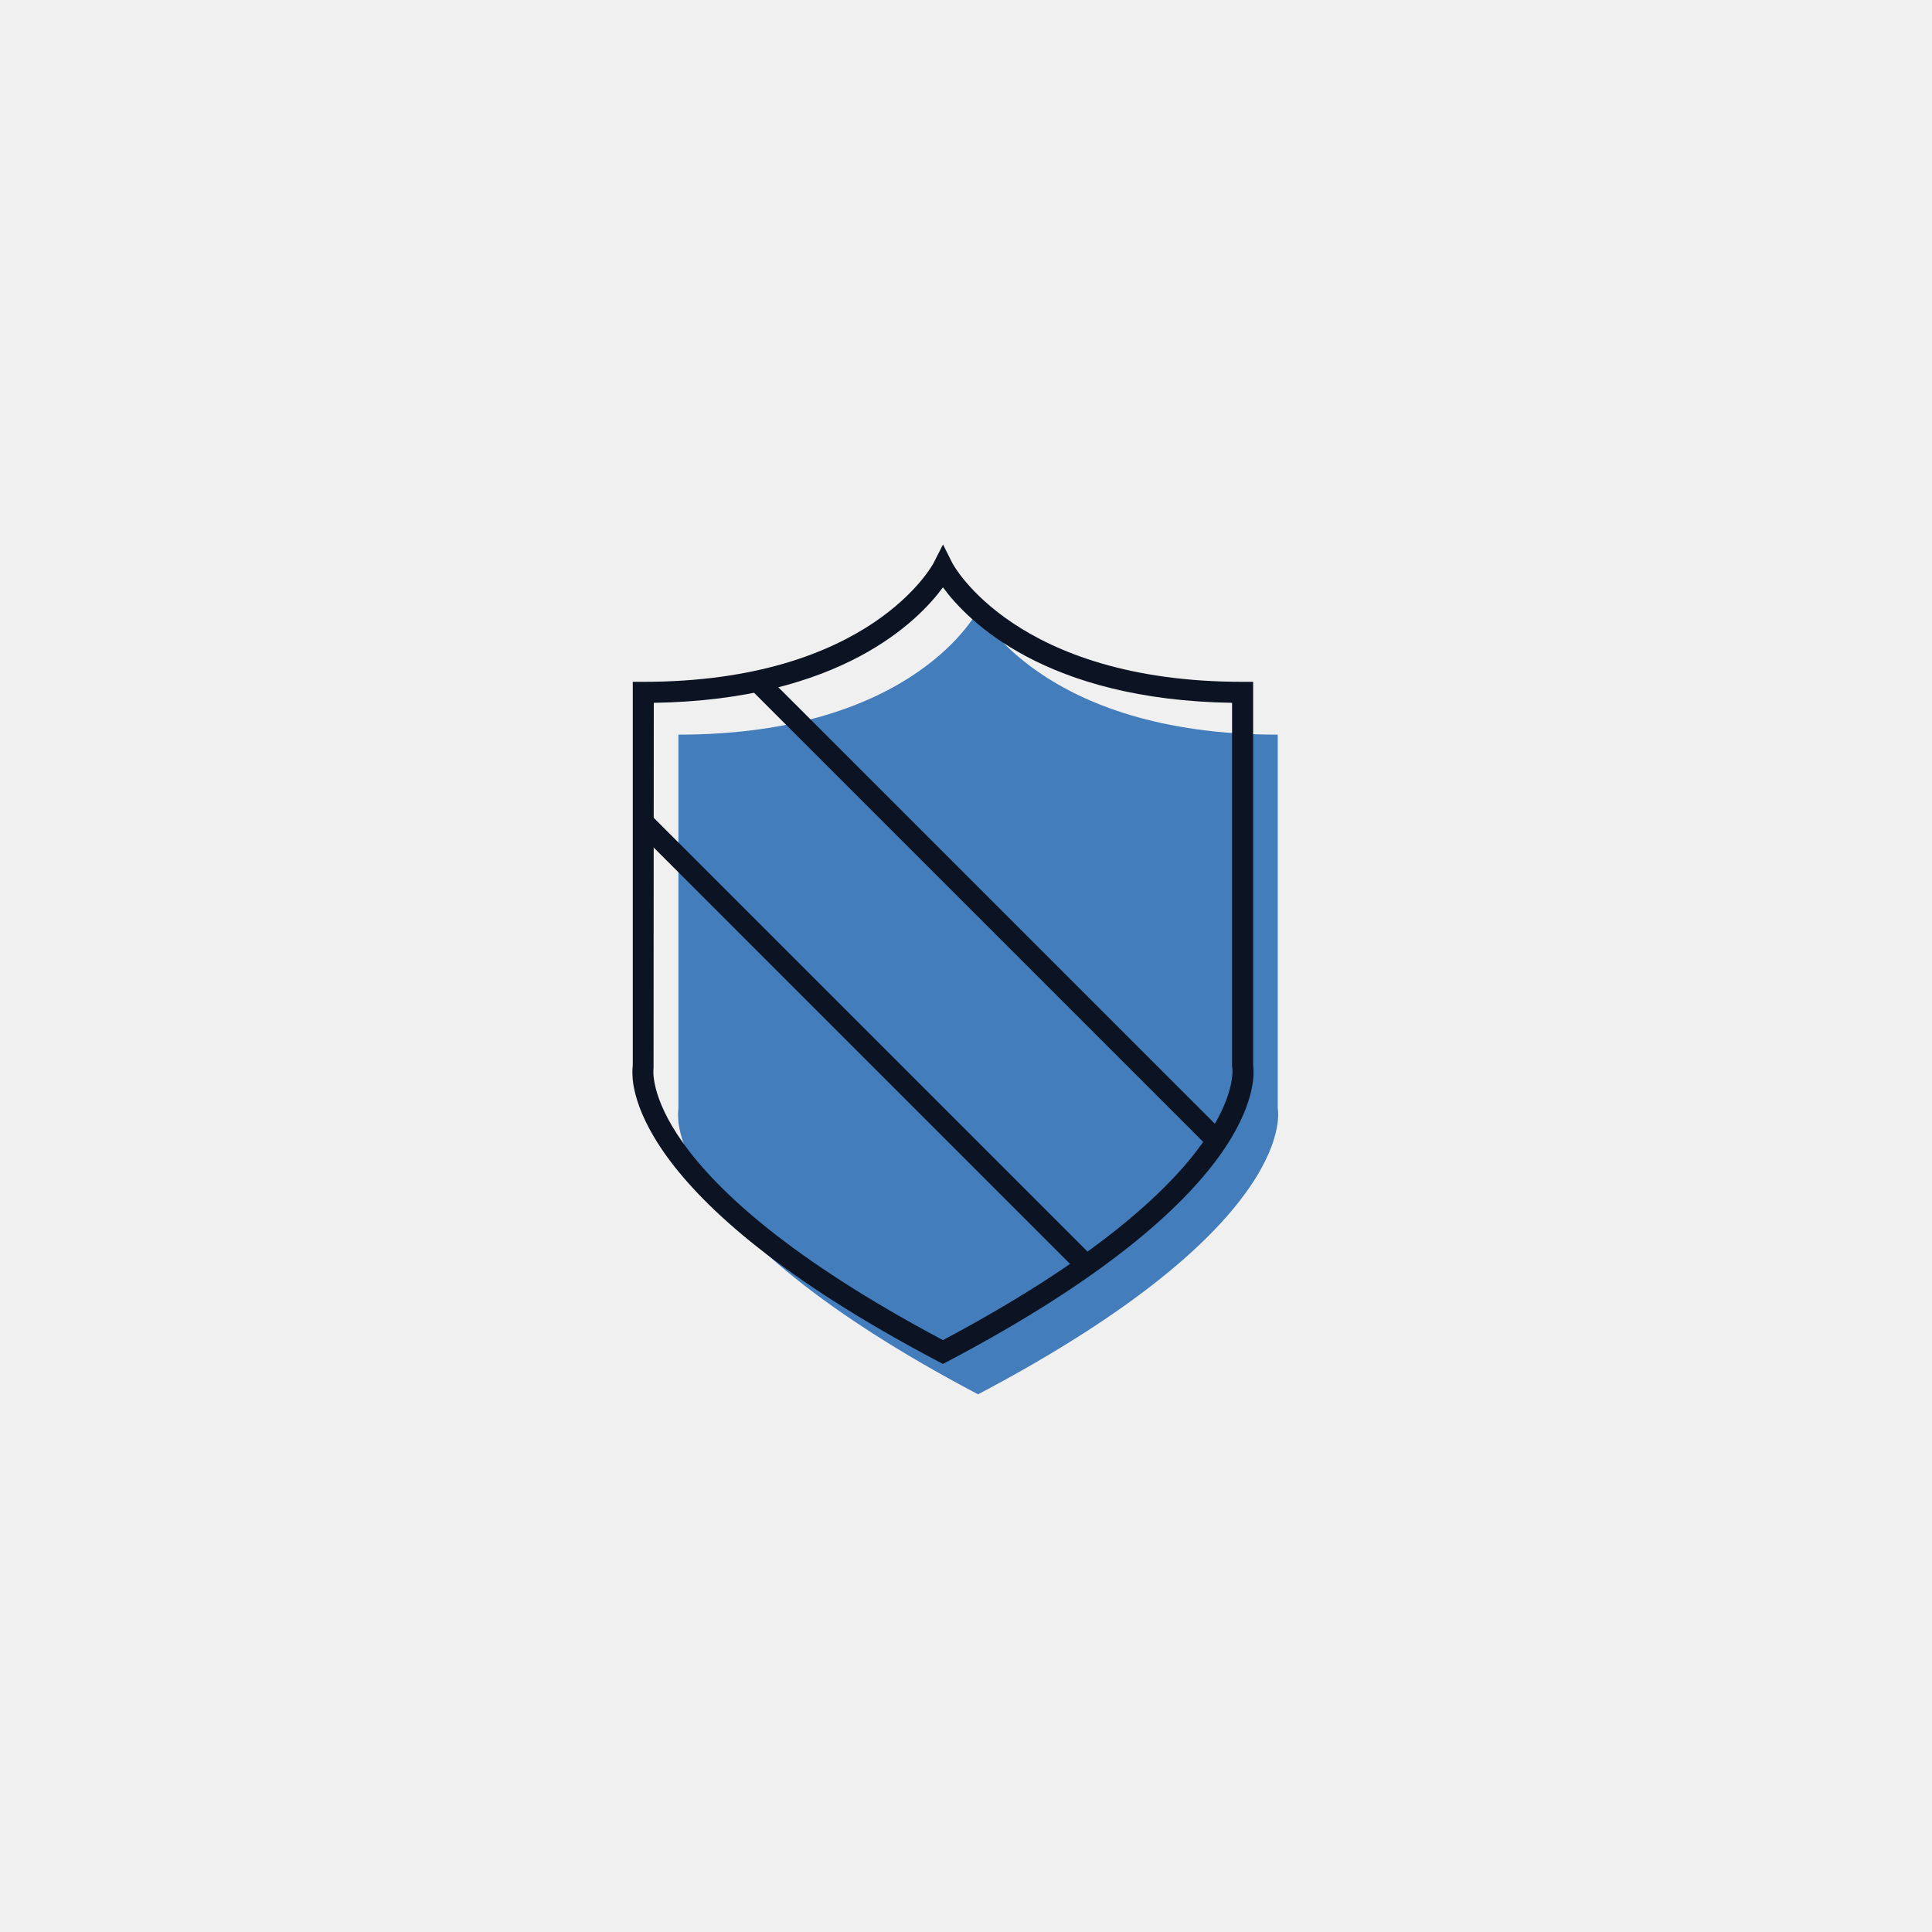
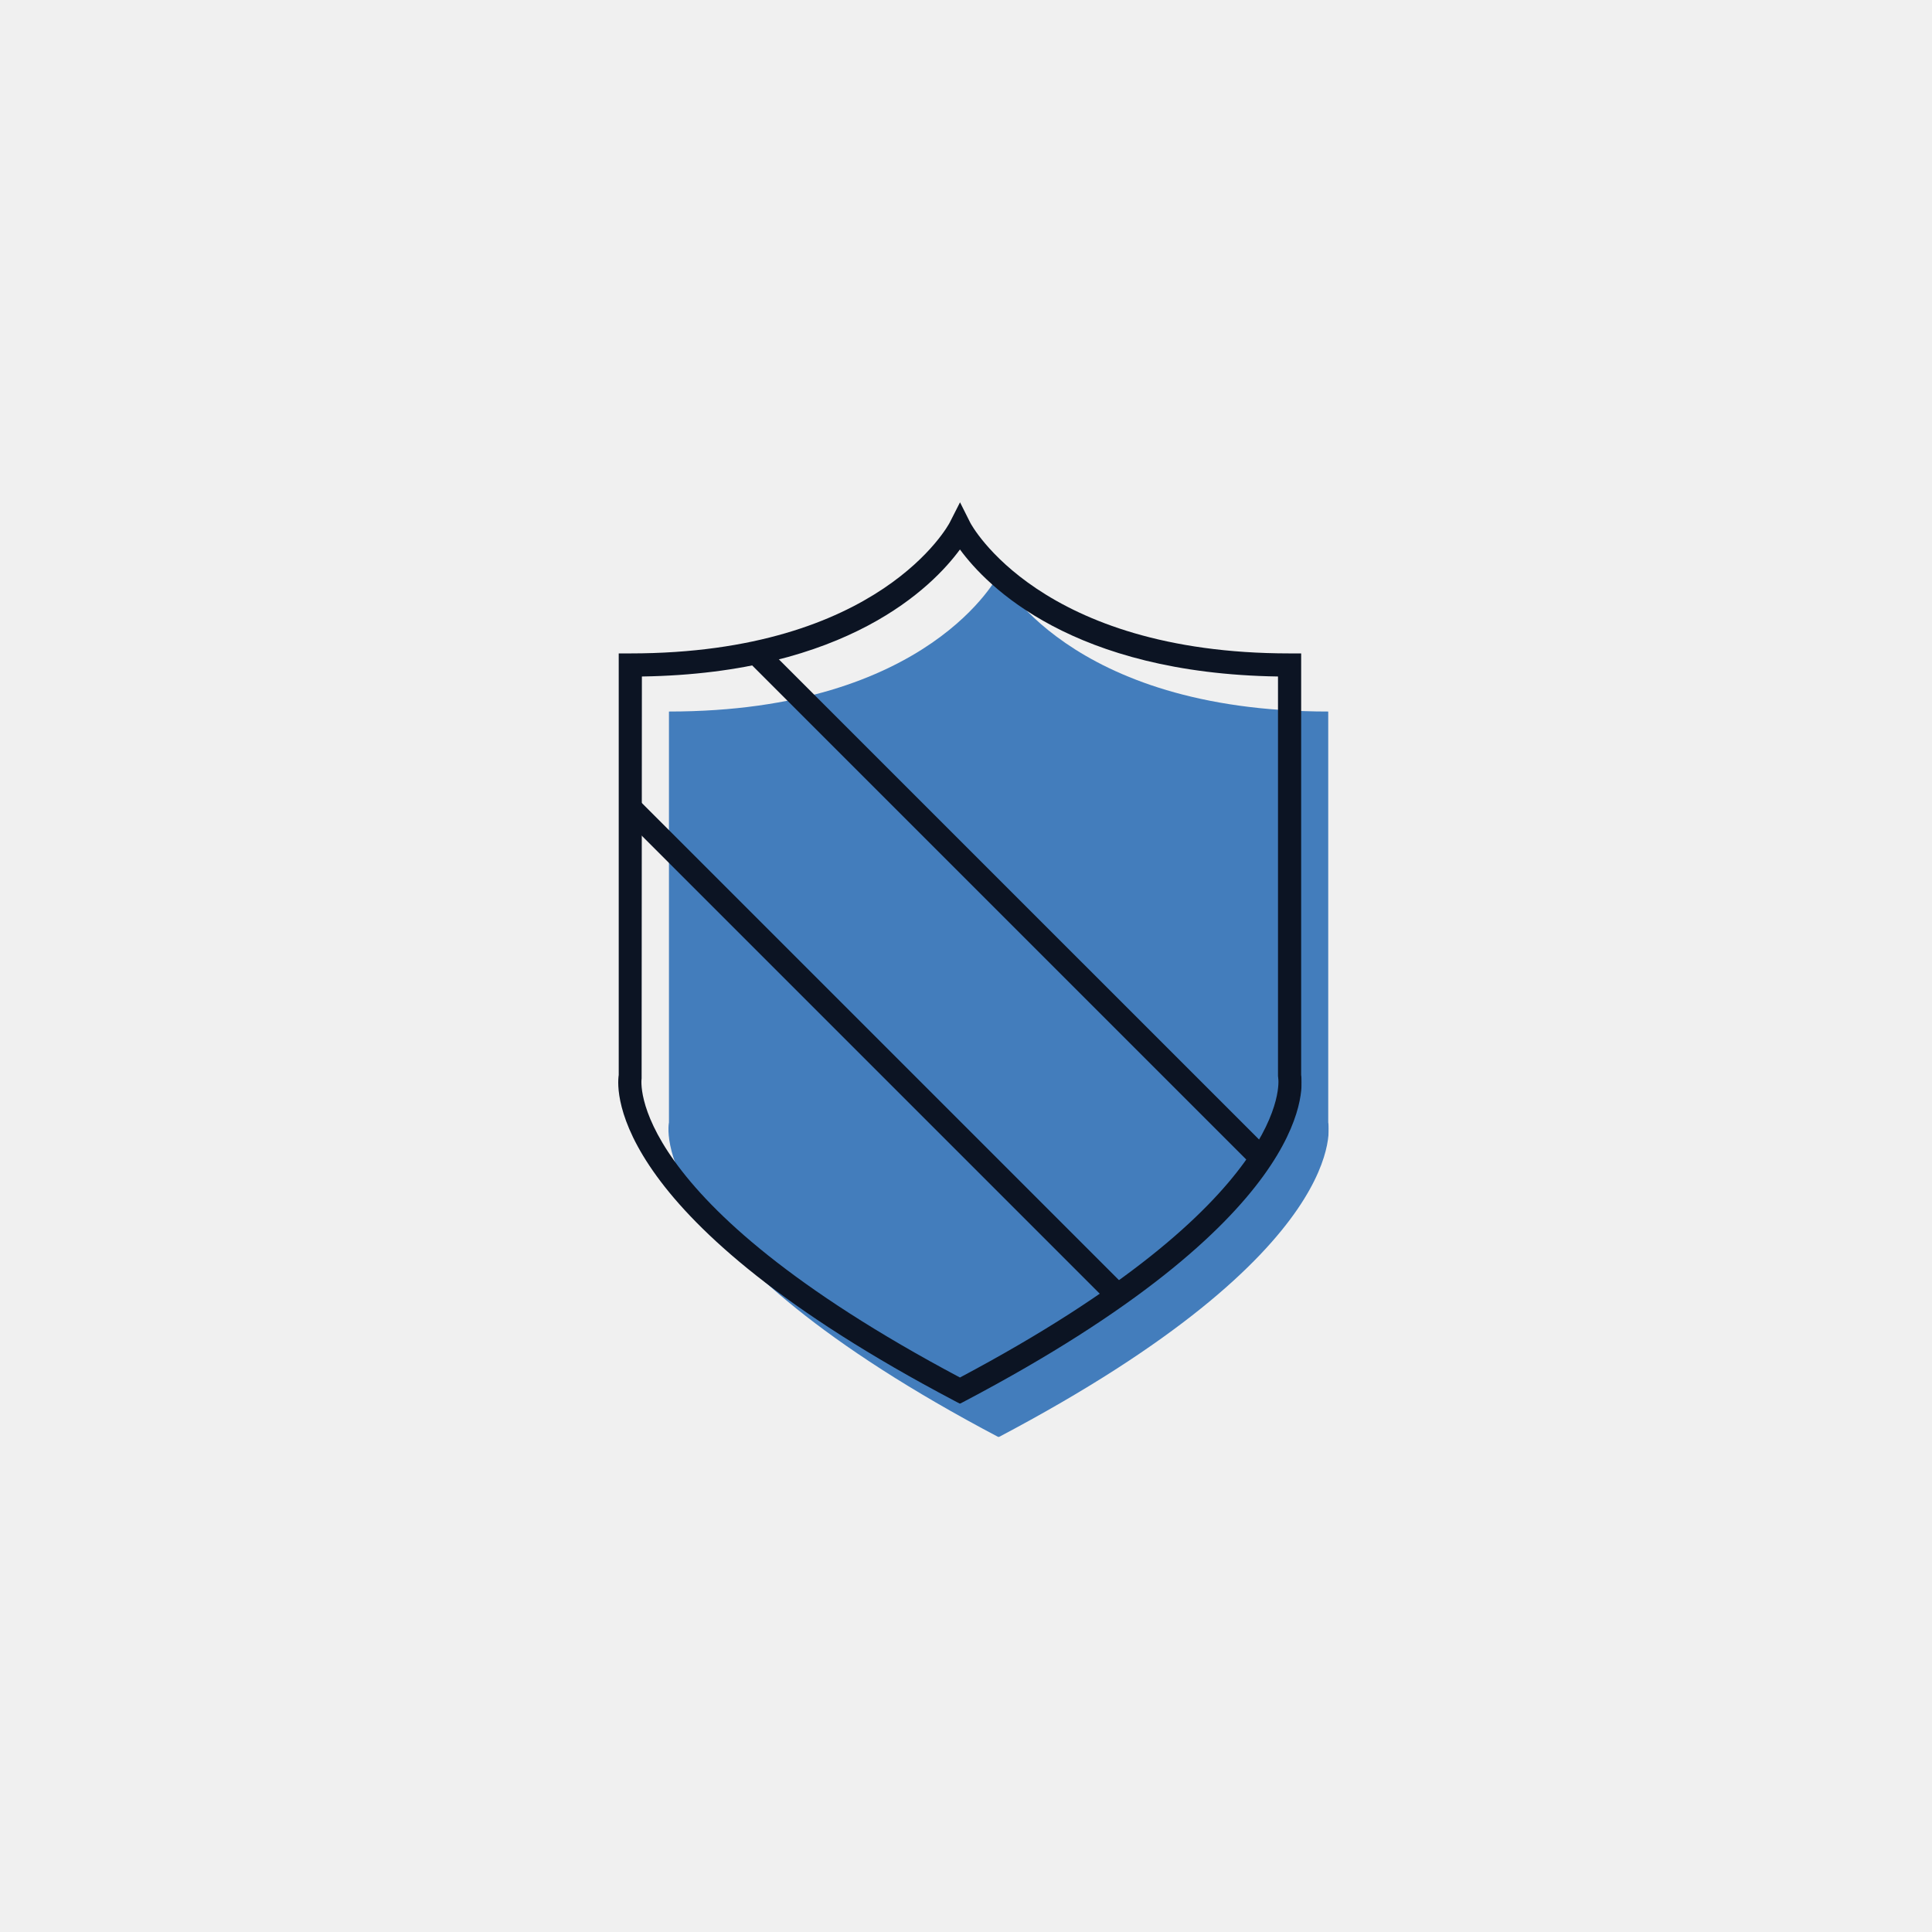
- <svg xmlns="http://www.w3.org/2000/svg" xmlns:xlink="http://www.w3.org/1999/xlink" width="110px" height="110px" viewBox="0 0 110 110" version="1.1">
+ <svg xmlns="http://www.w3.org/2000/svg" xmlns:xlink="http://www.w3.org/1999/xlink" width="100px" height="100px" viewBox="0 0 100 100" version="1.1">
  <defs>
    <polygon id="path-1" points="34.775 45 34.775 0.351 0.599 0.351 0.599 45" />
    <polygon id="path-3" points="35.373 0.614 0 0.614 0 47.27 35.373 47.27 35.373 0.614" />
  </defs>
  <g id="Welcome" stroke="none" stroke-width="1" fill="none" fill-rule="evenodd">
-     <g id="Artboard-Copy-35">
-       <g id="Page-1" transform="translate(36, 30)">
+     <g id="Artboard-Copy-46">
+       <g id="Page-1-Copy" transform="translate(32, 25)">
        <g id="Group-3" transform="translate(2, 4.3864)">
          <mask id="mask-2" fill="white">
            <use xlink:href="#path-1" />
          </mask>
          <g id="Clip-2" />
          <path d="M17.687,45 C36.189,35.25 34.749,28.714 34.749,28.714 L34.749,7.442 C21.232,7.442 17.687,0.351 17.687,0.351 C17.687,0.351 14.141,7.442 0.625,7.442 L0.625,28.714 C0.625,28.714 -0.815,35.25 17.687,45" id="Fill-1" fill="#437DBC" mask="url(#mask-2)" />
        </g>
        <g id="Group-6" transform="translate(0, 0.3864)">
          <mask id="mask-4" fill="white">
            <use xlink:href="#path-3" />
          </mask>
          <g id="Clip-5" />
          <path d="M1.224,9.629 L1.21,30.435 C1.202,30.486 0.291,36.675 17.687,45.913 C35.004,36.717 34.176,30.496 34.162,30.435 L34.149,30.306 L34.149,9.629 C23.513,9.466 19.092,4.971 17.687,3.054 C16.282,4.97 11.86,9.466 1.224,9.629 L1.224,9.629 Z M17.687,47.27 L17.408,47.123 C-0.432,37.722 -0.098,31.089 0.025,30.256 L0.025,8.434 L0.624,8.434 C13.557,8.434 17.117,1.74 17.152,1.672 L17.691,0.613 L18.224,1.675 C18.257,1.74 21.816,8.434 34.748,8.434 L35.348,8.434 L35.348,30.256 C35.471,31.088 35.807,37.722 17.966,47.123 L17.687,47.27 Z" id="Fill-4" fill="#0C1423" mask="url(#mask-4)" />
        </g>
        <polygon id="Fill-7" fill="#0C1423" points="25.459 42.498 0.176 17.214 1.023 16.365 26.307 41.649" />
        <polygon id="Fill-9" fill="#0C1423" points="32.723 35.233 6.7 9.21 7.547 8.361 33.571 34.384" />
      </g>
    </g>
  </g>
</svg>
